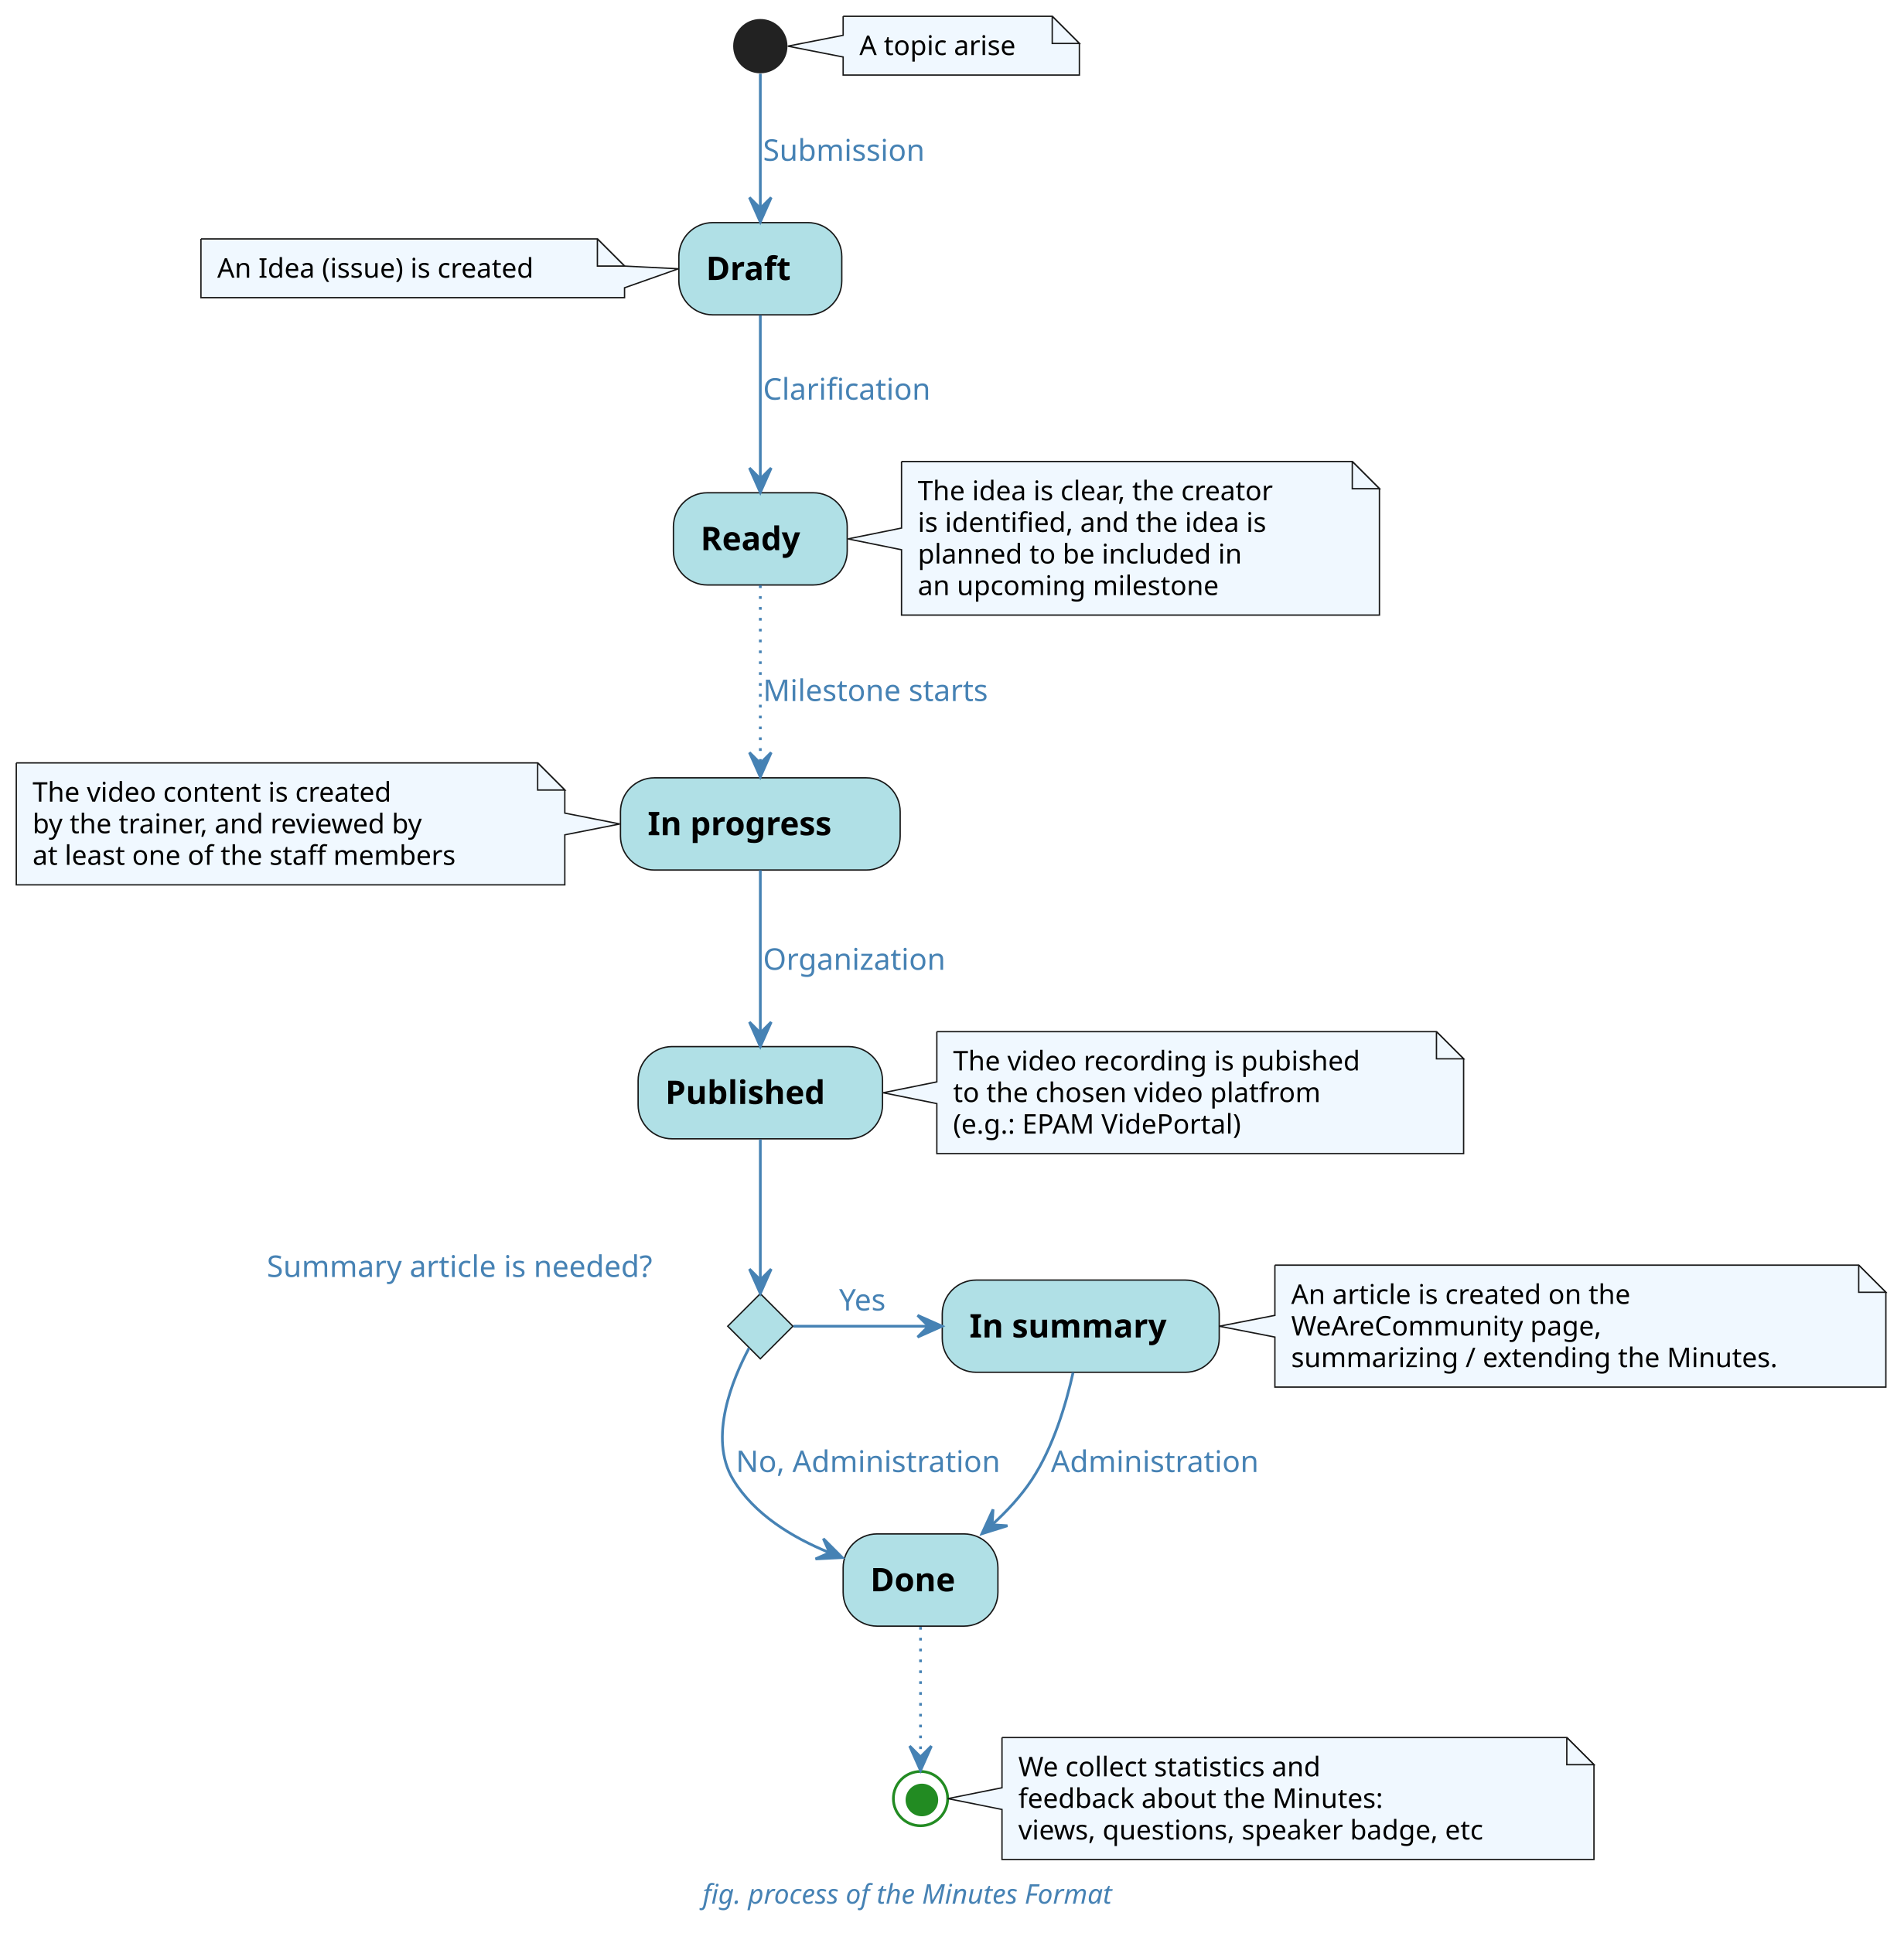
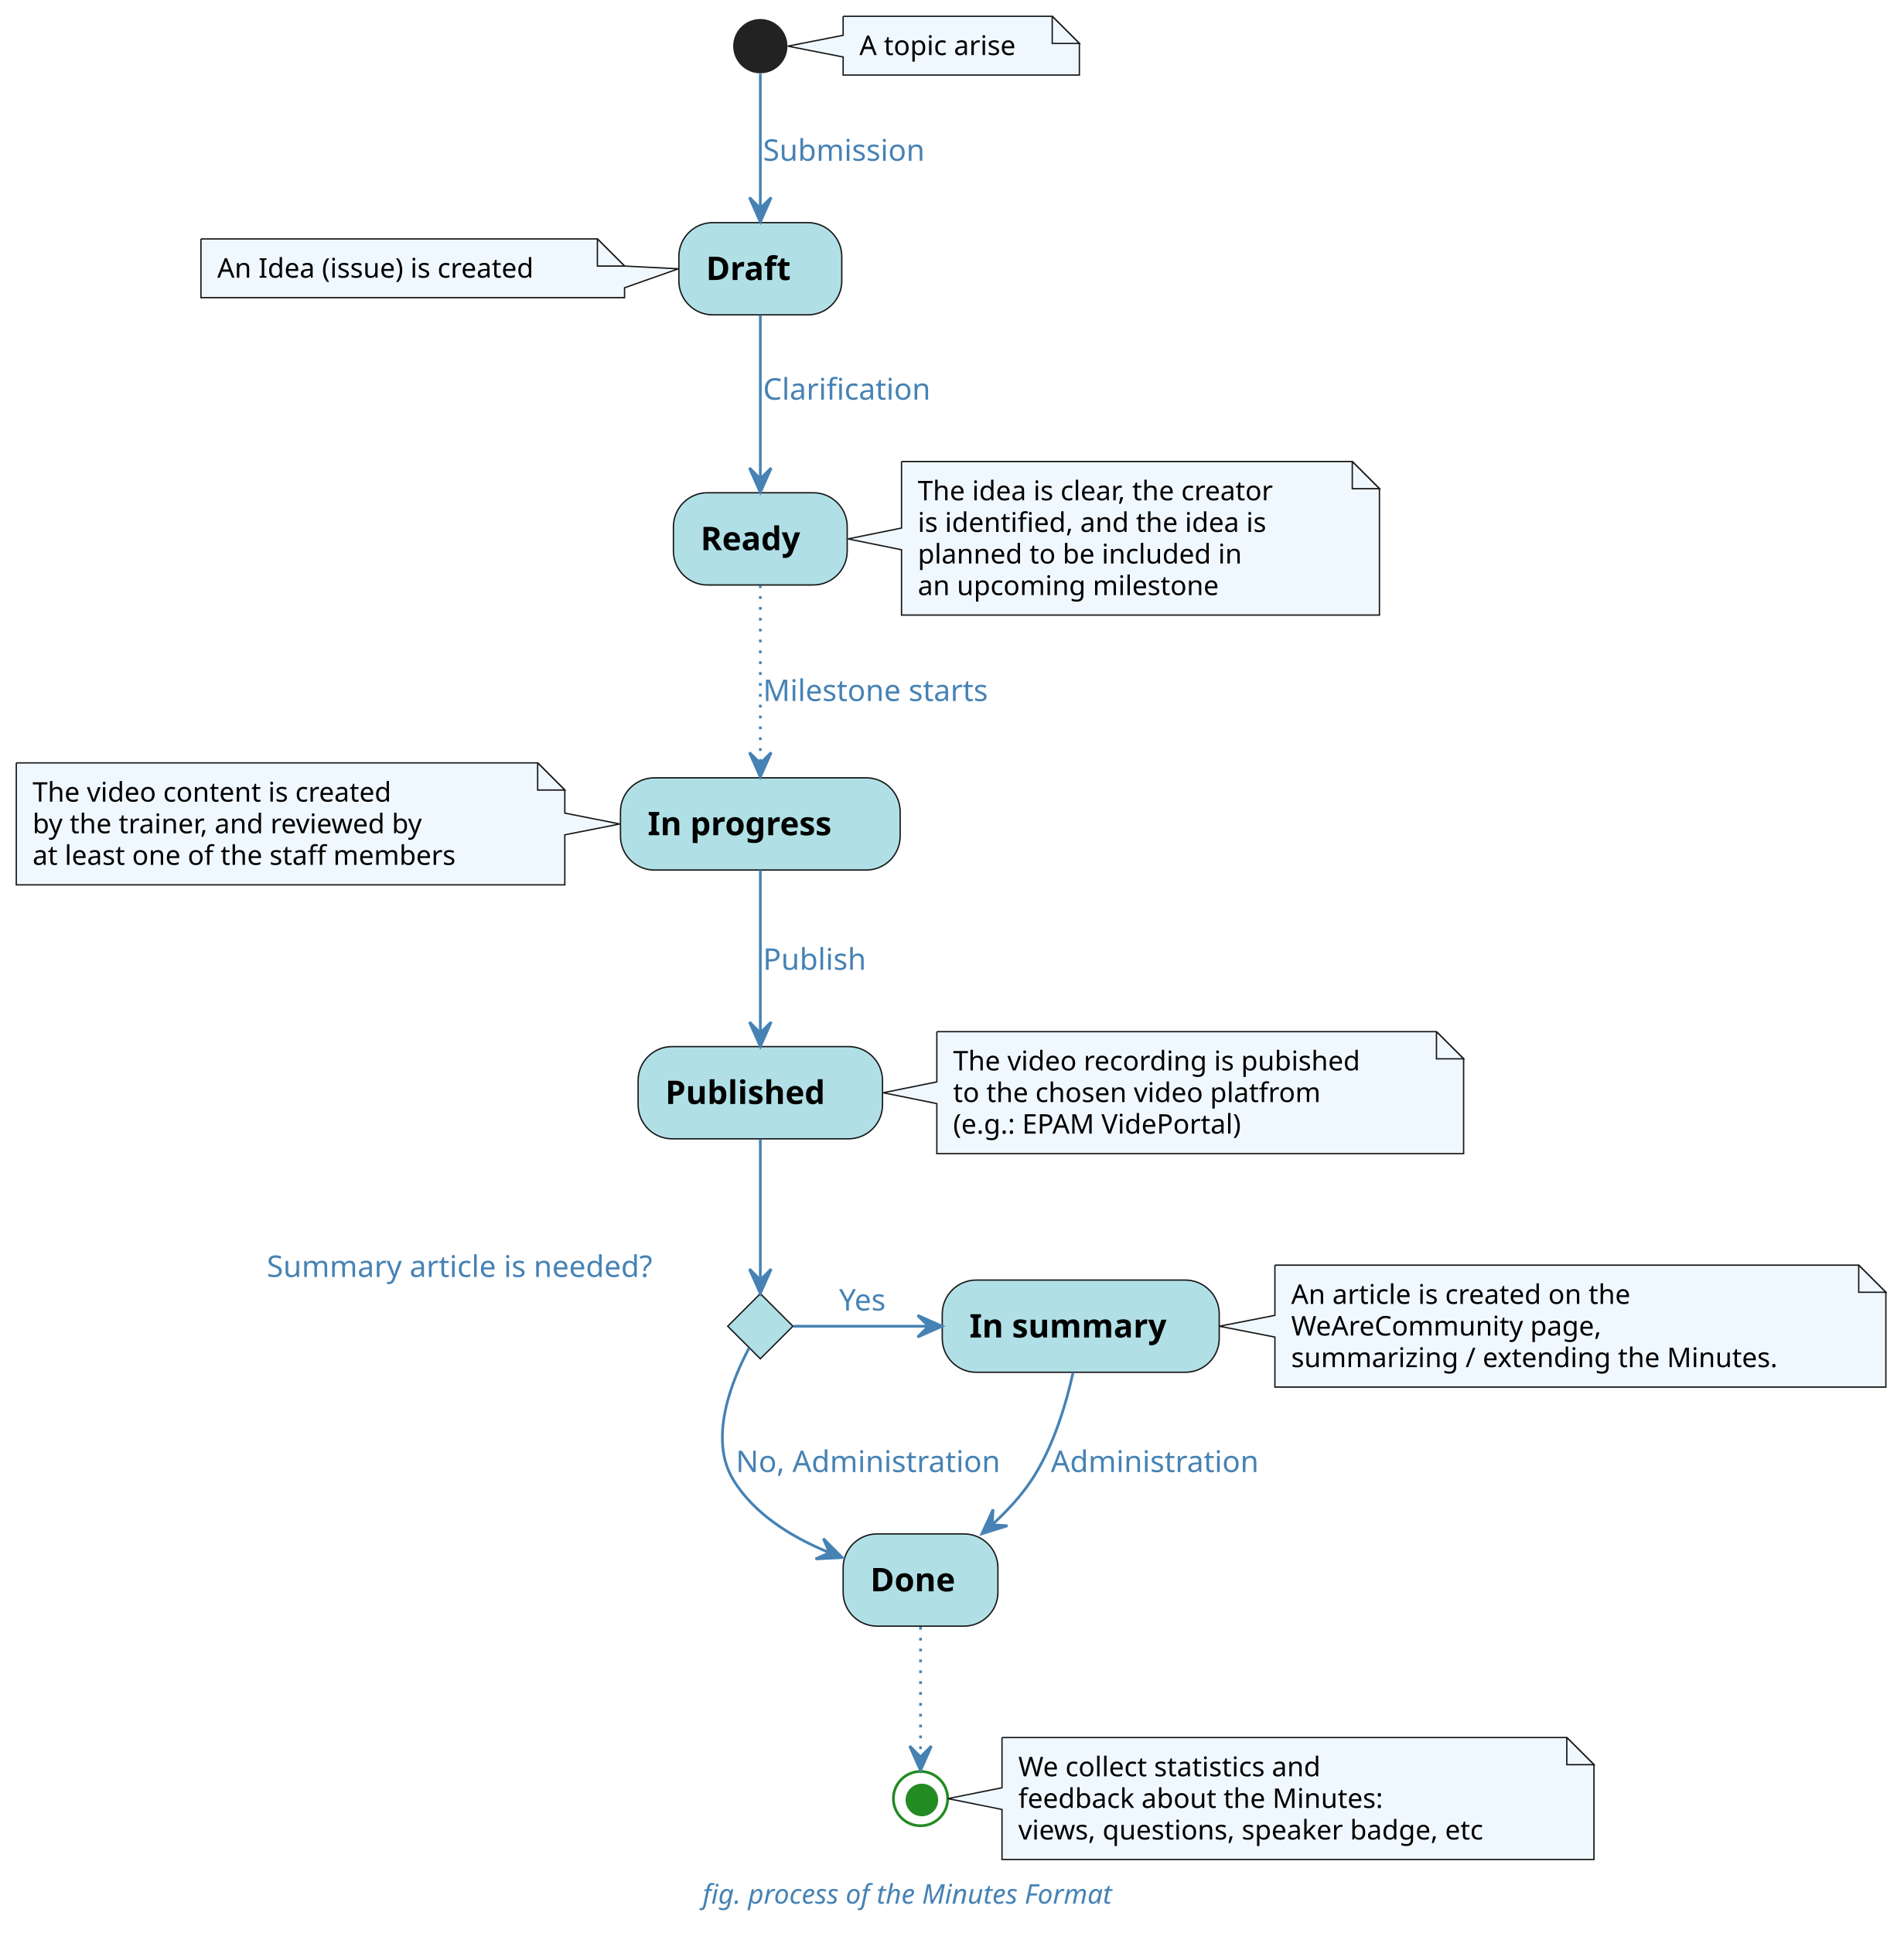
<svg xmlns="http://www.w3.org/2000/svg" contentStyleType="text/css" height="712px" preserveAspectRatio="none" style="width:701px;height:712px;" version="1.1" viewBox="0 0 701 712" width="701px" zoomAndPan="magnify">
  <defs />
  <g>
    <g id="elem_GMN2">
      <path d="M310.5,6 L310.5,13 L290.117,17 L310.5,21 L310.5,27.641 A0,0 0 0 0 310.5,27.641 L397.5,27.641 A0,0 0 0 0 397.5,27.641 L397.5,16 L387.5,6 L310.5,6 A0,0 0 0 0 310.5,6 " fill="#F0F8FF" style="stroke:#181818;stroke-width:0.5;" />
      <path d="M387.5,6 L387.5,16 L397.5,16 L387.5,6 " fill="#F0F8FF" style="stroke:#181818;stroke-width:0.5;" />
      <text fill="#000000" font-family="Ubuntu Light" font-size="10" lengthAdjust="spacing" textLength="66" x="316.5" y="20.282">A topic arise</text>
    </g>
    <ellipse cx="280" cy="17" fill="#222222" rx="10" ry="10" style="stroke:none;stroke-width:1.0;" />
    <rect fill="#B0E0E6" height="33.969" rx="12.5" ry="12.5" style="stroke:#181818;stroke-width:0.5;" width="60" x="250" y="82" />
    <text fill="#000000" font-family="Ubuntu Light" font-size="12" font-weight="bold" lengthAdjust="spacing" textLength="40" x="260" y="103.139">Draft</text>
    <g id="elem_GMN8">
      <path d="M74,88 L74,109.641 A0,0 0 0 0 74,109.641 L230,109.641 A0,0 0 0 0 230,109.641 L230,106 L249.836,99 L230,98 L230,98 L220,88 L74,88 A0,0 0 0 0 74,88 " fill="#F0F8FF" style="stroke:#181818;stroke-width:0.5;" />
      <path d="M220,88 L220,98 L230,98 L220,88 " fill="#F0F8FF" style="stroke:#181818;stroke-width:0.5;" />
      <text fill="#000000" font-family="Ubuntu Light" font-size="10" lengthAdjust="spacing" textLength="135" x="80" y="102.282">An Idea (issue) is created</text>
    </g>
    <rect fill="#B0E0E6" height="33.969" rx="12.5" ry="12.5" style="stroke:#181818;stroke-width:0.5;" width="64" x="248" y="181.5" />
    <text fill="#000000" font-family="Ubuntu Light" font-size="12" font-weight="bold" lengthAdjust="spacing" textLength="44" x="258" y="202.639">Ready</text>
    <g id="elem_GMN13">
      <path d="M332,170 L332,194.5 L312.266,198.5 L332,202.5 L332,226.562 A0,0 0 0 0 332,226.562 L508,226.562 A0,0 0 0 0 508,226.562 L508,180 L498,170 L332,170 A0,0 0 0 0 332,170 " fill="#F0F8FF" style="stroke:#181818;stroke-width:0.5;" />
      <path d="M498,170 L498,180 L508,180 L498,170 " fill="#F0F8FF" style="stroke:#181818;stroke-width:0.5;" />
      <text fill="#000000" font-family="Ubuntu Light" font-size="10" lengthAdjust="spacing" textLength="155" x="338" y="184.282">The idea is clear, the creator</text>
      <text fill="#000000" font-family="Ubuntu Light" font-size="10" lengthAdjust="spacing" textLength="149" x="338" y="195.923">is identified, and the idea is</text>
      <text fill="#000000" font-family="Ubuntu Light" font-size="10" lengthAdjust="spacing" textLength="139" x="338" y="207.564">planned to be included in</text>
      <text fill="#000000" font-family="Ubuntu Light" font-size="10" lengthAdjust="spacing" textLength="129" x="338" y="219.204">an upcoming milestone</text>
    </g>
    <rect fill="#B0E0E6" height="33.969" rx="12.5" ry="12.5" style="stroke:#181818;stroke-width:0.5;" width="103" x="228.5" y="286.5" />
    <text fill="#000000" font-family="Ubuntu Light" font-size="12" font-weight="bold" lengthAdjust="spacing" textLength="83" x="238.5" y="307.639">In progress</text>
    <g id="elem_GMN18">
      <path d="M6,281 L6,325.922 A0,0 0 0 0 6,325.922 L208,325.922 A0,0 0 0 0 208,325.922 L208,307.5 L228.271,303.5 L208,299.5 L208,291 L198,281 L6,281 A0,0 0 0 0 6,281 " fill="#F0F8FF" style="stroke:#181818;stroke-width:0.5;" />
      <path d="M198,281 L198,291 L208,291 L198,281 " fill="#F0F8FF" style="stroke:#181818;stroke-width:0.5;" />
      <text fill="#000000" font-family="Ubuntu Light" font-size="10" lengthAdjust="spacing" textLength="155" x="12" y="295.282">The video content is created</text>
      <text fill="#000000" font-family="Ubuntu Light" font-size="10" lengthAdjust="spacing" textLength="168" x="12" y="306.923">by the trainer, and reviewed by</text>
      <text fill="#000000" font-family="Ubuntu Light" font-size="10" lengthAdjust="spacing" textLength="181" x="12" y="318.563">at least one of the staff members</text>
    </g>
    <rect fill="#B0E0E6" height="33.969" rx="12.5" ry="12.5" style="stroke:#181818;stroke-width:0.5;" width="90" x="235" y="385.5" />
    <text fill="#000000" font-family="Ubuntu Light" font-size="12" font-weight="bold" lengthAdjust="spacing" textLength="70" x="245" y="406.639">Published</text>
    <g id="elem_GMN23">
      <path d="M345,380 L345,398.5 L325.246,402.5 L345,406.5 L345,424.922 A0,0 0 0 0 345,424.922 L539,424.922 A0,0 0 0 0 539,424.922 L539,390 L529,380 L345,380 A0,0 0 0 0 345,380 " fill="#F0F8FF" style="stroke:#181818;stroke-width:0.5;" />
      <path d="M529,380 L529,390 L539,390 L529,380 " fill="#F0F8FF" style="stroke:#181818;stroke-width:0.5;" />
      <text fill="#000000" font-family="Ubuntu Light" font-size="10" lengthAdjust="spacing" textLength="173" x="351" y="394.282">The video recording is pubished</text>
      <text fill="#000000" font-family="Ubuntu Light" font-size="10" lengthAdjust="spacing" textLength="157" x="351" y="405.923">to the chosen video platfrom</text>
      <text fill="#000000" font-family="Ubuntu Light" font-size="10" lengthAdjust="spacing" textLength="120" x="351" y="417.563">(e.g.: EPAM VidePortal)</text>
    </g>
    <g id="elem_#26">
      <polygon fill="#B0E0E6" points="280,476.5,292,488.5,280,500.5,268,488.5,280,476.5" style="stroke:#181818;stroke-width:0.5;" />
    </g>
    <rect fill="#B0E0E6" height="33.969" rx="12.5" ry="12.5" style="stroke:#181818;stroke-width:0.5;" width="102" x="347" y="471.5" />
    <text fill="#000000" font-family="Ubuntu Light" font-size="12" font-weight="bold" lengthAdjust="spacing" textLength="82" x="357" y="492.639">In summary</text>
    <g id="elem_GMN31">
      <path d="M469.5,466 L469.5,484.5 L449.031,488.5 L469.5,492.5 L469.5,510.922 A0,0 0 0 0 469.5,510.922 L694.5,510.922 A0,0 0 0 0 694.5,510.922 L694.5,476 L684.5,466 L469.5,466 A0,0 0 0 0 469.5,466 " fill="#F0F8FF" style="stroke:#181818;stroke-width:0.5;" />
      <path d="M684.5,466 L684.5,476 L694.5,476 L684.5,466 " fill="#F0F8FF" style="stroke:#181818;stroke-width:0.5;" />
      <text fill="#000000" font-family="Ubuntu Light" font-size="10" lengthAdjust="spacing" textLength="145" x="475.5" y="480.282">An article is created on the</text>
      <text fill="#000000" font-family="Ubuntu Light" font-size="10" lengthAdjust="spacing" textLength="133" x="475.5" y="491.923">WeAreCommunity page,</text>
      <text fill="#000000" font-family="Ubuntu Light" font-size="10" lengthAdjust="spacing" textLength="204" x="475.5" y="503.563">summarizing / extending the Minutes.</text>
    </g>
    <rect fill="#B0E0E6" height="33.969" rx="12.5" ry="12.5" style="stroke:#181818;stroke-width:0.5;" width="57" x="310.5" y="565" />
    <text fill="#000000" font-family="Ubuntu Light" font-size="12" font-weight="bold" lengthAdjust="spacing" textLength="37" x="320.5" y="586.139">Done</text>
    <ellipse cx="339" cy="662.5" fill="none" rx="10" ry="10" style="stroke:#228B22;stroke-width:1.0;" />
    <ellipse cx="339.5" cy="663" fill="#228B22" rx="6" ry="6" style="stroke:none;stroke-width:1.0;" />
    <g id="elem_GMN39">
      <path d="M369,640 L369,658.5 L349.045,662.5 L369,666.5 L369,684.922 A0,0 0 0 0 369,684.922 L587,684.922 A0,0 0 0 0 587,684.922 L587,650 L577,640 L369,640 A0,0 0 0 0 369,640 " fill="#F0F8FF" style="stroke:#181818;stroke-width:0.5;" />
      <path d="M577,640 L577,650 L587,650 L577,640 " fill="#F0F8FF" style="stroke:#181818;stroke-width:0.5;" />
      <text fill="#000000" font-family="Ubuntu Light" font-size="10" lengthAdjust="spacing" textLength="129" x="375" y="654.282">We collect statistics and</text>
      <text fill="#000000" font-family="Ubuntu Light" font-size="10" lengthAdjust="spacing" textLength="155" x="375" y="665.923">feedback about the Minutes:</text>
      <text fill="#000000" font-family="Ubuntu Light" font-size="10" lengthAdjust="spacing" textLength="197" x="375" y="677.563">views, questions, speaker badge, etc</text>
    </g>
    <g id="link_start_Draft">
      <path d="M280,27.177 C280,39.124 280,60.379 280,76.496 " fill="none" id="start-to-Draft" style="stroke:#4682B4;stroke-width:1.0;" />
      <polygon fill="#4682B4" points="280,81.745,284,72.745,280,76.745,276,72.745,280,81.745" style="stroke:#4682B4;stroke-width:1.0;" />
      <text fill="#4682B4" font-family="Ubuntu Light" font-size="11" lengthAdjust="spacing" textLength="65" x="281" y="59.21">Submission</text>
    </g>
    <g id="link_Draft_Ready">
      <path d="M280,116.1 C280,132.472 280,157.935 280,176.019 " fill="none" id="Draft-to-Ready" style="stroke:#4682B4;stroke-width:1.0;" />
      <polygon fill="#4682B4" points="280,181.376,284,172.376,280,176.376,276,172.376,280,181.376" style="stroke:#4682B4;stroke-width:1.0;" />
      <text fill="#4682B4" font-family="Ubuntu Light" font-size="11" lengthAdjust="spacing" textLength="66" x="281" y="147.21">Clarification</text>
    </g>
    <g id="link_Ready_In progress">
      <path d="M280,215.594 C280,233.178 280,261.435 280,280.929 " fill="none" id="Ready-to-In progress" style="stroke:#4682B4;stroke-width:1.0;stroke-dasharray:1.0,3.0;" />
      <polygon fill="#4682B4" points="280,286.179,284,277.179,280,281.179,276,277.179,280,286.179" style="stroke:#4682B4;stroke-width:1.0;" />
      <text fill="#4682B4" font-family="Ubuntu Light" font-size="11" lengthAdjust="spacing" textLength="90" x="281" y="258.21">Milestone starts</text>
    </g>
    <g id="link_In progress_Published">
      <path d="M280,320.518 C280,336.805 280,362.138 280,380.129 " fill="none" id="In progress-to-Published" style="stroke:#4682B4;stroke-width:1.0;" />
      <polygon fill="#4682B4" points="280,385.459,284,376.459,280,380.459,276,376.459,280,385.459" style="stroke:#4682B4;stroke-width:1.0;" />
-       <text fill="#4682B4" font-family="Ubuntu Light" font-size="11" lengthAdjust="spacing" textLength="72" x="281" y="357.21">Organization</text>
+       <text fill="#4682B4" font-family="Ubuntu Light" font-size="11" lengthAdjust="spacing" textLength="39" x="281" y="357.21">Publish</text>
    </g>
    <g id="link_Published_#26">
      <path d="M280,419.696 C280,434.557 280,456.455 280,471.313 " fill="none" id="Published-to-#26" style="stroke:#4682B4;stroke-width:1.0;" />
      <polygon fill="#4682B4" points="280,476.443,284,467.443,280,471.443,276,467.443,280,476.443" style="stroke:#4682B4;stroke-width:1.0;" />
      <text fill="#4682B4" font-family="Ubuntu Light" font-size="11" lengthAdjust="spacing" textLength="162" x="98.256" y="470.35">Summary article is needed?</text>
    </g>
    <g id="link_#26_In summary">
      <path d="M292.184,488.5 C304.079,488.5 323.06,488.5 341.683,488.5 " fill="none" id="#26-to-In summary" style="stroke:#4682B4;stroke-width:1.0;" />
      <polygon fill="#4682B4" points="346.92,488.5,337.92,484.5,341.92,488.5,337.92,492.5,346.92,488.5" style="stroke:#4682B4;stroke-width:1.0;" />
      <text fill="#4682B4" font-family="Ubuntu Light" font-size="11" lengthAdjust="spacing" textLength="21" x="309" y="482.71">Yes</text>
    </g>
    <g id="link_In summary_Done">
      <path d="M395.174,505.567 C392.579,517.222 387.906,532.984 380,545 C376.024,551.044 370.77,556.686 365.356,561.627 " fill="none" id="In summary-to-Done" style="stroke:#4682B4;stroke-width:1.0;" />
      <polygon fill="#4682B4" points="361.596,564.933,370.996,561.994,365.351,561.631,365.713,555.986,361.596,564.933" style="stroke:#4682B4;stroke-width:1.0;" />
      <text fill="#4682B4" font-family="Ubuntu Light" font-size="11" lengthAdjust="spacing" textLength="81" x="387" y="542.21">Administration</text>
    </g>
    <g id="link_#26_Done">
      <path d="M275.856,496.545 C269.913,507.663 260.662,529.595 270,545 C277.798,557.863 291.862,566.347 305.269,571.827 " fill="none" id="#26-to-Done" style="stroke:#4682B4;stroke-width:1.0;" />
      <polygon fill="#4682B4" points="310.165,573.713,303.204,566.745,305.499,571.916,300.329,574.211,310.165,573.713" style="stroke:#4682B4;stroke-width:1.0;" />
      <text fill="#4682B4" font-family="Ubuntu Light" font-size="11" lengthAdjust="spacing" textLength="103" x="271" y="542.21">No, Administration</text>
    </g>
    <g id="link_Done_end">
      <path d="M339,599.265 C339,613.379 339,633.615 339,647.14 " fill="none" id="Done-to-end" style="stroke:#4682B4;stroke-width:1.0;stroke-dasharray:1.0,3.0;" />
      <polygon fill="#4682B4" points="339,652.141,343,643.141,339,647.141,335,643.141,339,652.141" style="stroke:#4682B4;stroke-width:1.0;" />
    </g>
    <text fill="#4682B4" font-family="Ubuntu Light" font-size="10" font-style="italic" lengthAdjust="spacing" textLength="170" x="258.75" y="701.204">fig. process of the Minutes Format</text>
  </g>
</svg>
